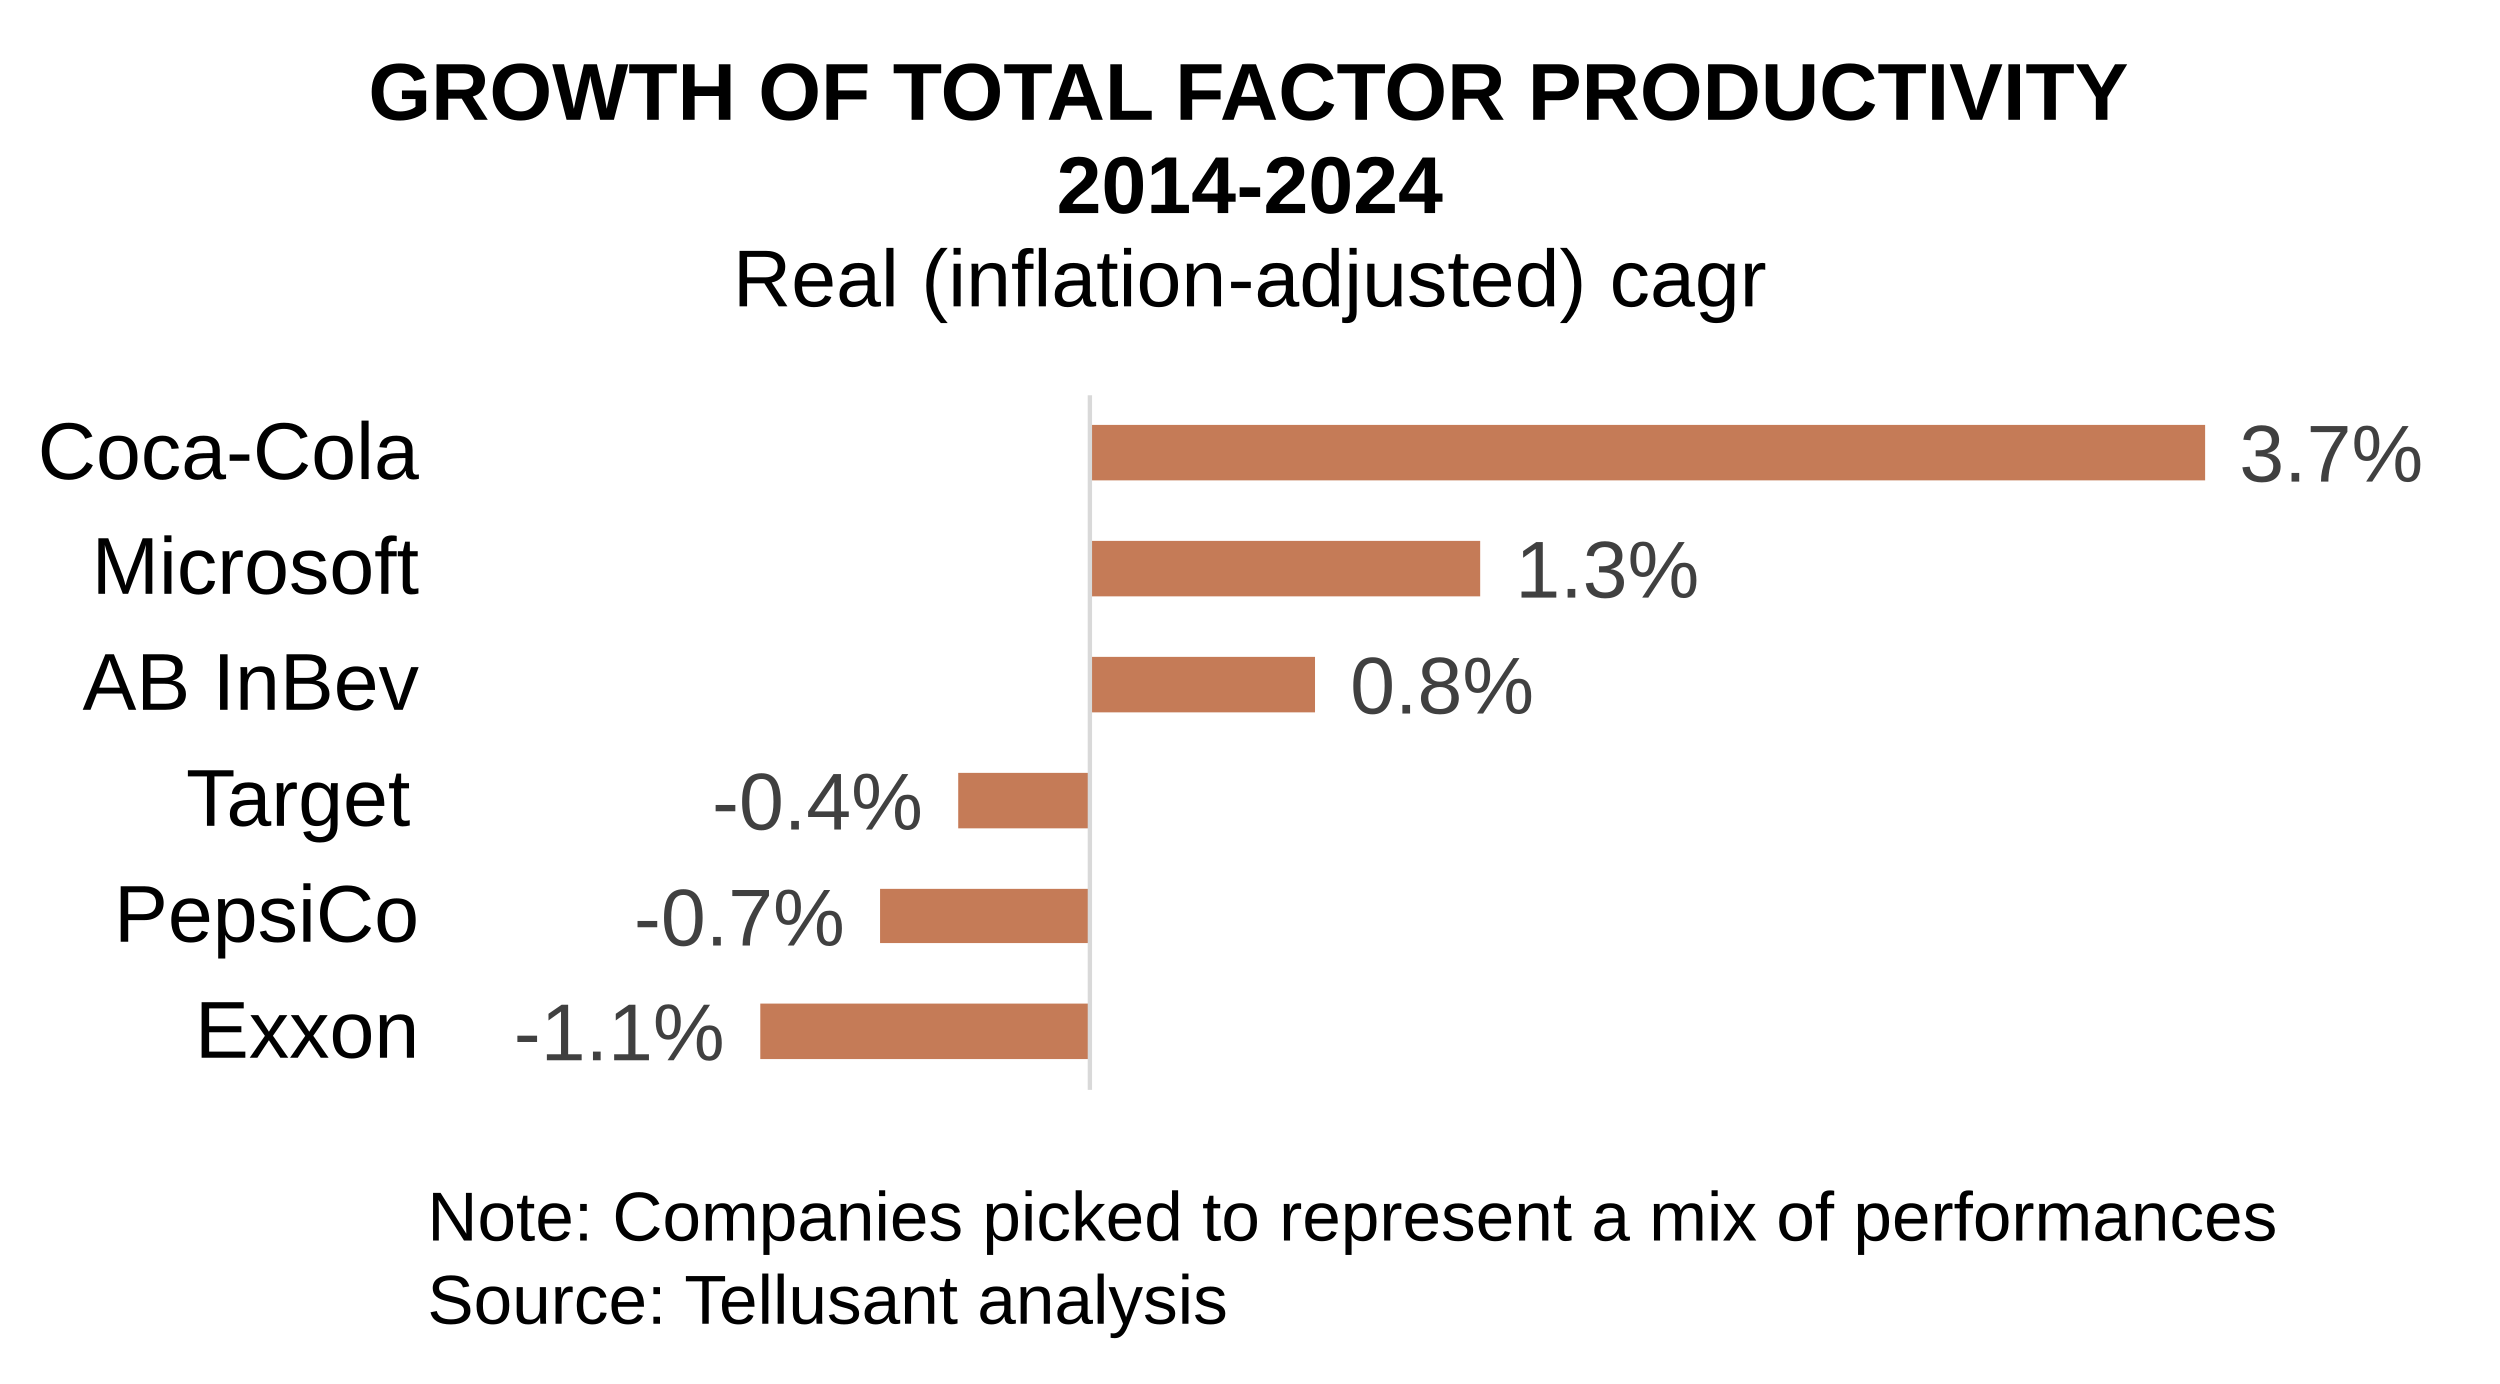
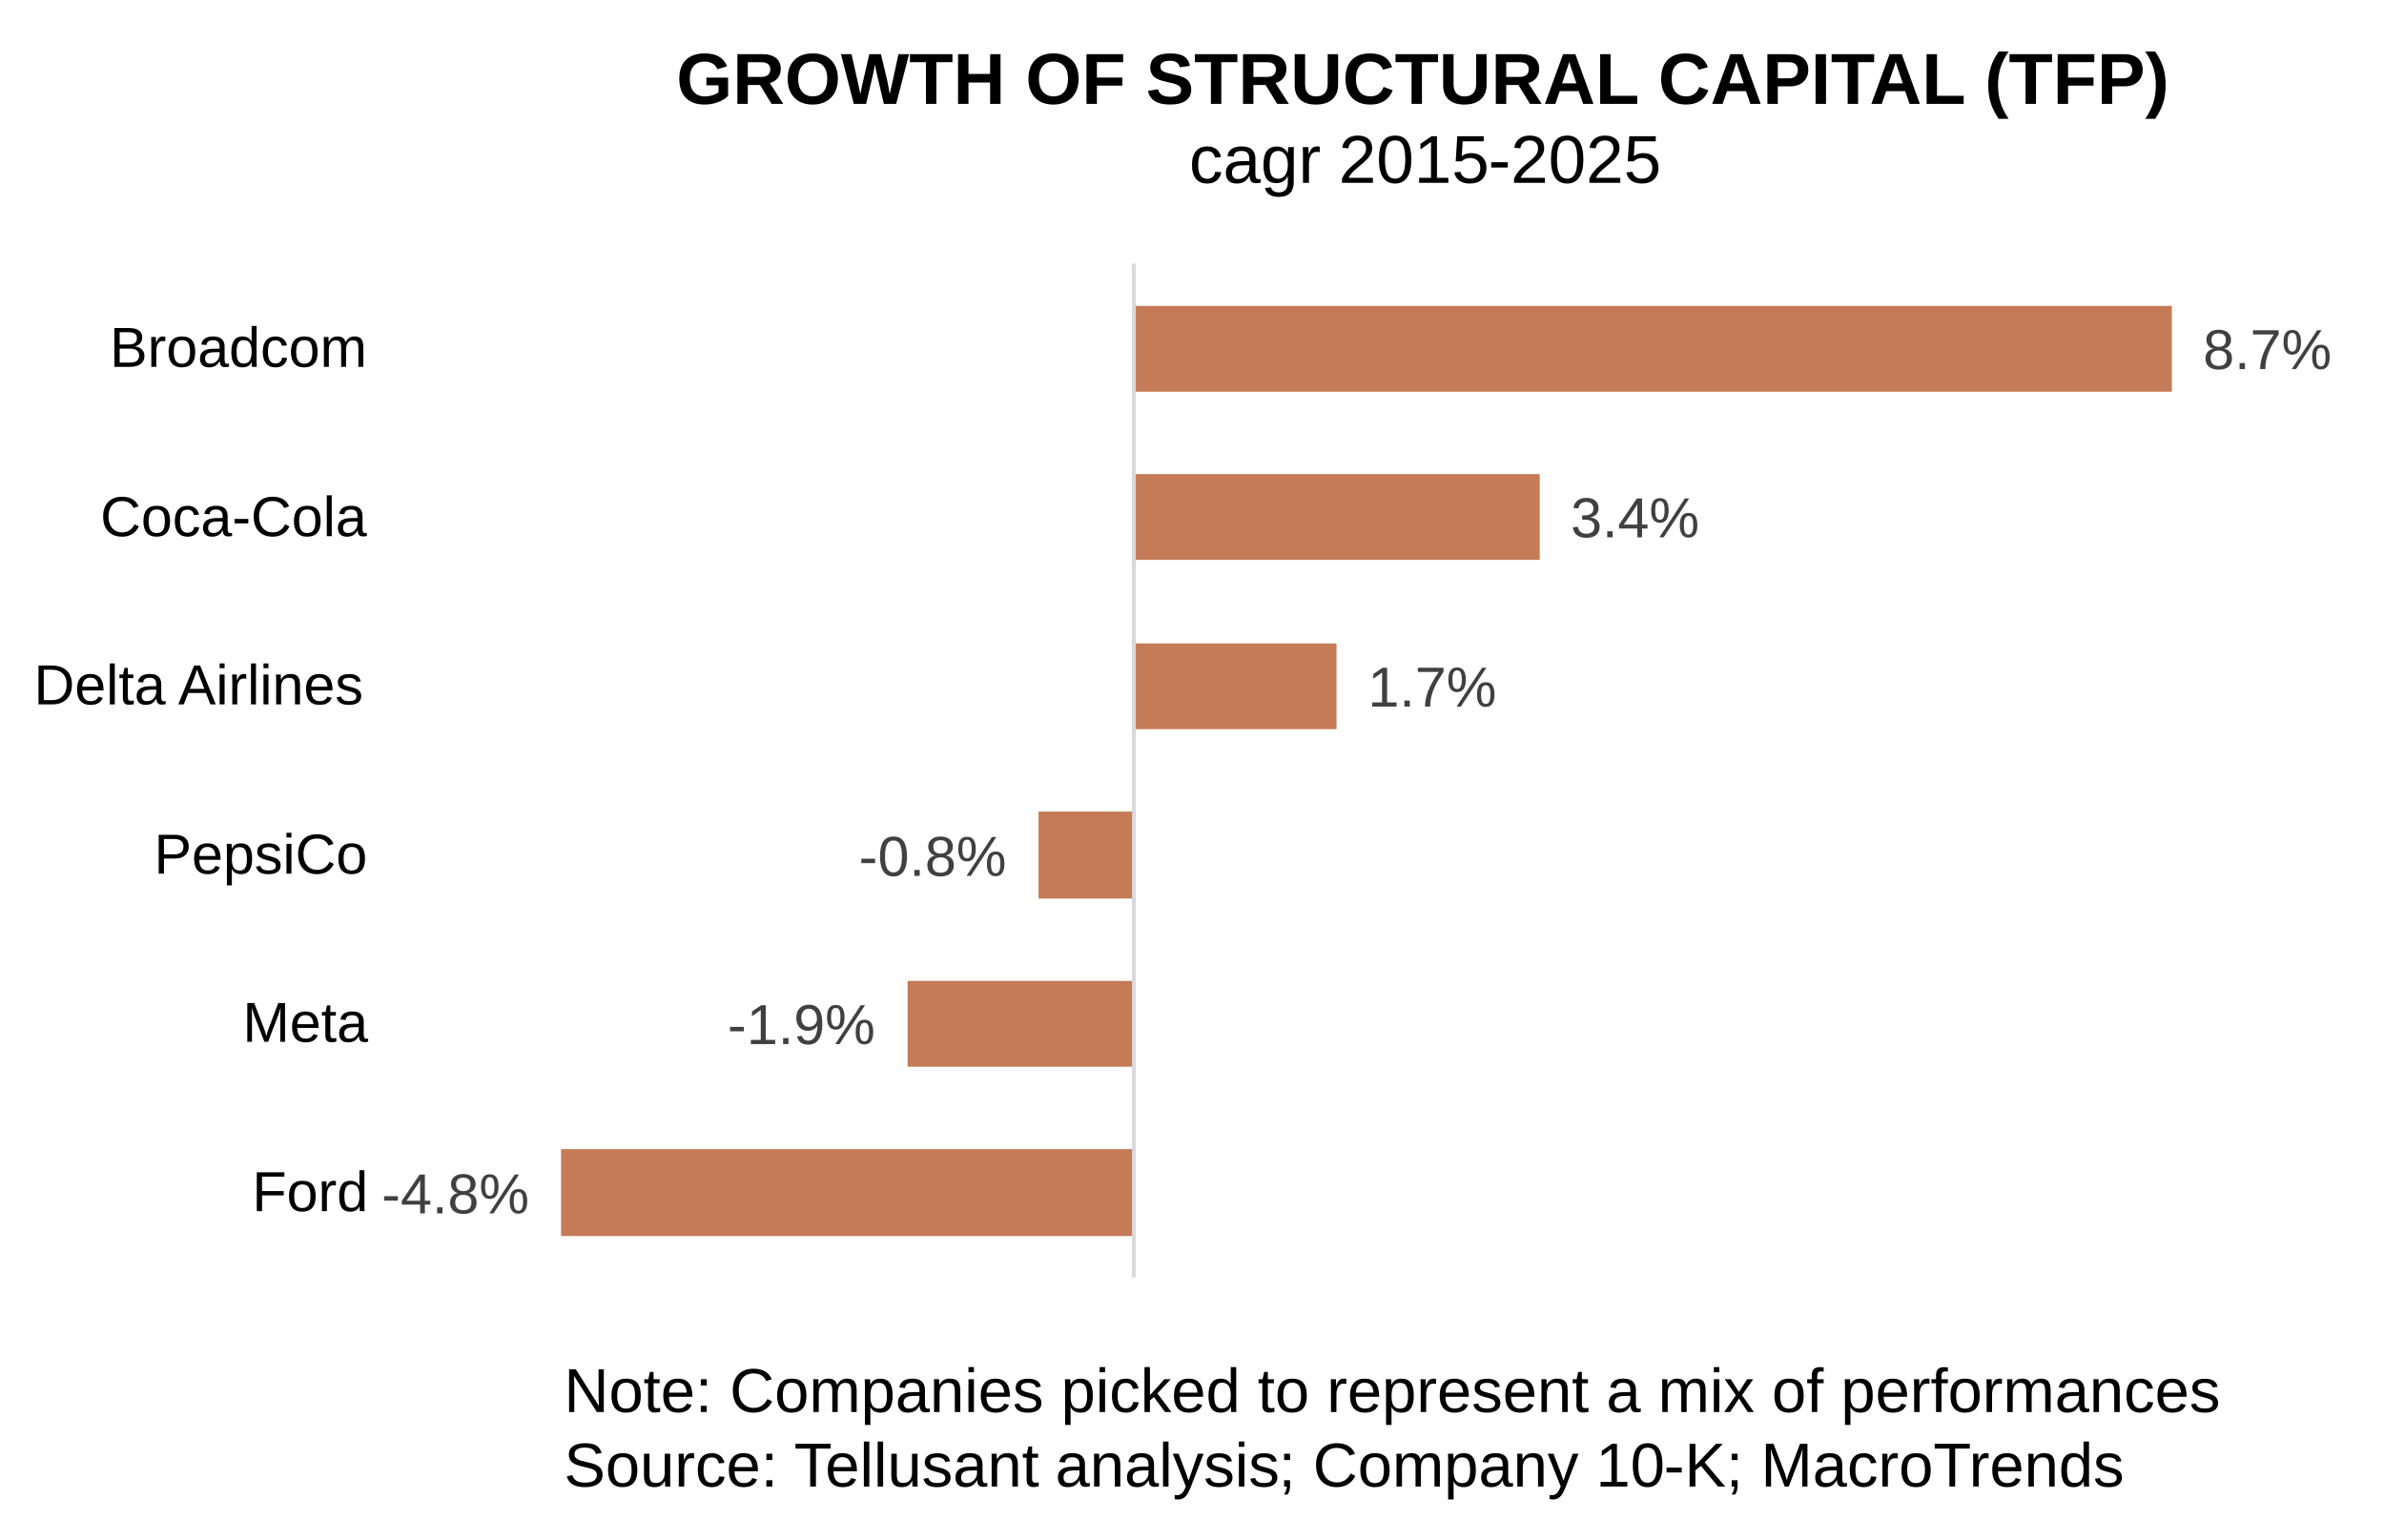
- <svg xmlns="http://www.w3.org/2000/svg" width="1983" height="1097" xml:space="preserve" overflow="hidden">
+ <svg xmlns="http://www.w3.org/2000/svg" width="2112" height="1364" xml:space="preserve" overflow="hidden">
  <defs>
    <clipPath id="clip0">
-       <rect x="1175" y="542" width="1983" height="1097" />
+       <rect x="88" y="158" width="2112" height="1364" />
    </clipPath>
  </defs>
-   <g clip-path="url(#clip0)" transform="translate(-1175 -542)">
-     <text font-family="Arial,Arial_MSFontService,sans-serif" font-weight="400" font-size="55" transform="matrix(1 0 0 1 1513.98 1526)">Note: Companies picked to represent a mix of performances</text>
-     <text font-family="Arial,Arial_MSFontService,sans-serif" font-weight="400" font-size="55" transform="matrix(1 0 0 1 1513.98 1592)">Source: Tellusant analysis</text>
+   <g clip-path="url(#clip0)" transform="translate(-88 -158)">
    <g>
-       <path d="M1778.06 1382.05 2040.07 1382.05 2040.07 1338.04 1778.06 1338.04ZM1873.06 1290.04 2040.07 1290.04 2040.07 1247.04 1873.06 1247.04ZM1935.06 1199.04 2040.07 1199.04 2040.07 1155.04 1935.06 1155.04ZM2218.07 1107.04 2040.07 1107.04 2040.07 1063.03 2218.07 1063.03ZM2349.08 1015.03 2040.07 1015.03 2040.07 971.032 2349.08 971.032ZM2924.1 923.03 2040.07 923.03 2040.07 879.029 2924.1 879.029Z" fill="#C57B57" />
+       <path d="M585.019 1253.04 1093.04 1253.04 1093.04 1176.04 585.019 1176.04ZM892.029 1103.04 1093.04 1103.04 1093.04 1027.03 892.029 1027.03ZM1008.03 954.031 1093.04 954.031 1093.04 877.029 1008.03 877.029ZM1272.04 804.026 1093.04 804.026 1093.04 728.024 1272.04 728.024ZM1452.05 654.021 1093.04 654.021 1093.04 578.019 1452.05 578.019ZM2012.07 505.017 1093.04 505.017 1093.04 429.014 2012.07 429.014Z" fill="#C57B57" />
    </g>
    <g>
-       <path d="M0 0 0 551" stroke="#D9D9D9" stroke-width="3.438" stroke-linejoin="round" stroke-miterlimit="10" fill="none" fill-rule="evenodd" transform="matrix(1 0 0 -1 2039.5 1406.5)" />
+       <path d="M0 0 0 898" stroke="#D9D9D9" stroke-width="3.438" stroke-linejoin="round" stroke-miterlimit="10" fill="none" fill-rule="evenodd" transform="matrix(1 0 0 -1 1092.5 1289.5)" />
    </g>
    <g>
-       <text fill="#404040" font-family="Arial,Arial_MSFontService,sans-serif" font-weight="400" font-size="64" transform="matrix(1 0 0 1 1582.54 1383)">-</text>
+       <text fill="#404040" font-family="Arial,Arial_MSFontService,sans-serif" font-weight="400" font-size="50" transform="matrix(1 0 0 1 426.073 1233)">-</text>
    </g>
    <g>
-       <text fill="#404040" font-family="Arial,Arial_MSFontService,sans-serif" font-weight="400" font-size="64" transform="matrix(1 0 0 1 1603.9 1383)">1.1%</text>
+       <text fill="#404040" font-family="Arial,Arial_MSFontService,sans-serif" font-weight="400" font-size="50" transform="matrix(1 0 0 1 442.871 1233)">4.8%</text>
    </g>
    <g>
-       <text fill="#404040" font-family="Arial,Arial_MSFontService,sans-serif" font-weight="400" font-size="64" transform="matrix(1 0 0 1 1677.85 1292)">-</text>
+       <text fill="#404040" font-family="Arial,Arial_MSFontService,sans-serif" font-weight="400" font-size="50" transform="matrix(1 0 0 1 732.588 1083)">-</text>
    </g>
    <g>
-       <text fill="#404040" font-family="Arial,Arial_MSFontService,sans-serif" font-weight="400" font-size="64" transform="matrix(1 0 0 1 1699.21 1292)">0.7%</text>
+       <text fill="#404040" font-family="Arial,Arial_MSFontService,sans-serif" font-weight="400" font-size="50" transform="matrix(1 0 0 1 749.386 1083)">1.9%</text>
    </g>
    <g>
-       <text fill="#404040" font-family="Arial,Arial_MSFontService,sans-serif" font-weight="400" font-size="64" transform="matrix(1 0 0 1 1739.8 1200)">-</text>
+       <text fill="#404040" font-family="Arial,Arial_MSFontService,sans-serif" font-weight="400" font-size="50" transform="matrix(1 0 0 1 848.853 934)">-</text>
    </g>
    <g>
-       <text fill="#404040" font-family="Arial,Arial_MSFontService,sans-serif" font-weight="400" font-size="64" transform="matrix(1 0 0 1 1761.15 1200)">0.4%</text>
+       <text fill="#404040" font-family="Arial,Arial_MSFontService,sans-serif" font-weight="400" font-size="50" transform="matrix(1 0 0 1 865.651 934)">0.8%</text>
    </g>
    <g>
-       <text fill="#404040" font-family="Arial,Arial_MSFontService,sans-serif" font-weight="400" font-size="64" transform="matrix(1 0 0 1 2245.94 1108)">0.8%</text>
+       <text fill="#404040" font-family="Arial,Arial_MSFontService,sans-serif" font-weight="400" font-size="50" transform="matrix(1 0 0 1 1299.82 784)">1.7%</text>
    </g>
    <g>
-       <text fill="#404040" font-family="Arial,Arial_MSFontService,sans-serif" font-weight="400" font-size="64" transform="matrix(1 0 0 1 2376.99 1016)">1.3%</text>
+       <text fill="#404040" font-family="Arial,Arial_MSFontService,sans-serif" font-weight="400" font-size="50" transform="matrix(1 0 0 1 1479.5 634)">3.4%</text>
    </g>
    <g>
-       <text fill="#404040" font-family="Arial,Arial_MSFontService,sans-serif" font-weight="400" font-size="64" transform="matrix(1 0 0 1 2951.21 924)">3.7%</text>
+       <text fill="#404040" font-family="Arial,Arial_MSFontService,sans-serif" font-weight="400" font-size="50" transform="matrix(1 0 0 1 2039.68 485)">8.7%</text>
    </g>
    <g>
-       <text font-family="Arial,Arial_MSFontService,sans-serif" font-weight="400" font-size="64" transform="matrix(1 0 0 1 1329.67 1381)">Exxon</text>
+       <text font-family="Arial,Arial_MSFontService,sans-serif" font-weight="400" font-size="50" transform="matrix(1 0 0 1 311.385 1231)">Ford</text>
    </g>
    <g>
-       <text font-family="Arial,Arial_MSFontService,sans-serif" font-weight="400" font-size="64" transform="matrix(1 0 0 1 1265.48 1289)">PepsiCo</text>
+       <text font-family="Arial,Arial_MSFontService,sans-serif" font-weight="400" font-size="50" transform="matrix(1 0 0 1 302.974 1081)">Meta</text>
    </g>
    <g>
-       <text font-family="Arial,Arial_MSFontService,sans-serif" font-weight="400" font-size="64" transform="matrix(1 0 0 1 1322.59 1197)">Target</text>
+       <text font-family="Arial,Arial_MSFontService,sans-serif" font-weight="400" font-size="50" transform="matrix(1 0 0 1 224.484 932)">PepsiCo</text>
    </g>
    <g>
-       <text font-family="Arial,Arial_MSFontService,sans-serif" font-weight="400" font-size="64" transform="matrix(1 0 0 1 1240.48 1105)">AB InBev</text>
+       <text font-family="Arial,Arial_MSFontService,sans-serif" font-weight="400" font-size="50" transform="matrix(1 0 0 1 118.013 782)">Delta Airlines</text>
    </g>
    <g>
-       <text font-family="Arial,Arial_MSFontService,sans-serif" font-weight="400" font-size="64" transform="matrix(1 0 0 1 1247.77 1013)">Microsoft</text>
+       <text font-family="Arial,Arial_MSFontService,sans-serif" font-weight="400" font-size="50" transform="matrix(1 0 0 1 176.841 633)">Coca-Cola</text>
    </g>
    <g>
-       <text font-family="Arial,Arial_MSFontService,sans-serif" font-weight="400" font-size="64" transform="matrix(1 0 0 1 1204.91 922)">Coca-Cola</text>
+       <text font-family="Arial,Arial_MSFontService,sans-serif" font-weight="400" font-size="50" transform="matrix(1 0 0 1 185.251 483)">Broadcom</text>
    </g>
    <g>
-       <text font-family="Arial,Arial_MSFontService,sans-serif" font-weight="700" font-size="64" transform="matrix(1 0 0 1 1467.2 637)">GROWTH OF TOTAL FACTOR PRODUCTIVITY </text>
+       <text font-family="Arial,Arial_MSFontService,sans-serif" font-weight="700" font-size="64" transform="matrix(1 0 0 1 687.189 250)">GROWTH OF STRUCTURAL CAPITAL (TFP)</text>
    </g>
    <g>
-       <text font-family="Arial,Arial_MSFontService,sans-serif" font-weight="700" font-size="64" transform="matrix(1 0 0 1 2013.07 711)">2014</text>
+       <text font-family="Arial,Arial_MSFontService,sans-serif" font-weight="400" font-size="60" transform="matrix(1 0 0 1 1141.44 320)">cagr</text>
    </g>
    <g>
-       <text font-family="Arial,Arial_MSFontService,sans-serif" font-weight="700" font-size="64" transform="matrix(1 0 0 1 2155.8 711)">-</text>
+       <text font-family="Arial,Arial_MSFontService,sans-serif" font-weight="400" font-size="60" transform="matrix(1 0 0 1 1273.9 320)">2015</text>
    </g>
    <g>
-       <text font-family="Arial,Arial_MSFontService,sans-serif" font-weight="700" font-size="64" transform="matrix(1 0 0 1 2177.15 711)">2024</text>
+       <text font-family="Arial,Arial_MSFontService,sans-serif" font-weight="400" font-size="60" transform="matrix(1 0 0 1 1406.45 320)">-</text>
    </g>
    <g>
-       <text font-family="Arial,Arial_MSFontService,sans-serif" font-weight="400" font-size="64" transform="matrix(1 0 0 1 1756.36 785)">Real (inflation</text>
+       <text font-family="Arial,Arial_MSFontService,sans-serif" font-weight="400" font-size="60" transform="matrix(1 0 0 1 1426.3 320)">2025</text>
    </g>
-     <g>
-       <text font-family="Arial,Arial_MSFontService,sans-serif" font-weight="400" font-size="64" transform="matrix(1 0 0 1 2148.65 785)">-</text>
-     </g>
-     <g>
-       <text font-family="Arial,Arial_MSFontService,sans-serif" font-weight="400" font-size="64" transform="matrix(1 0 0 1 2170 785)">adjusted) </text>
-     </g>
-     <g>
-       <text font-family="Arial,Arial_MSFontService,sans-serif" font-weight="400" font-size="64" transform="matrix(1 0 0 1 2451.76 785)">cagr</text>
-     </g>
+     <text font-family="Arial,Arial_MSFontService,sans-serif" font-weight="400" font-size="55" transform="matrix(1 0 0 1 587.666 1409)">Note: Companies picked to represent a mix of performances</text>
+     <text font-family="Arial,Arial_MSFontService,sans-serif" font-weight="400" font-size="55" transform="matrix(1 0 0 1 587.666 1475)">Source: Tellusant </text>
+     <text font-family="Arial,Arial_MSFontService,sans-serif" font-weight="400" font-size="55" transform="matrix(1 0 0 1 1022.88 1475)">analysis</text>
+     <text font-family="Arial,Arial_MSFontService,sans-serif" font-weight="400" font-size="55" transform="matrix(1 0 0 1 1220.53 1475)">; Company 10</text>
+     <text font-family="Arial,Arial_MSFontService,sans-serif" font-weight="400" font-size="55" transform="matrix(1 0 0 1 1561.99 1475)">-</text>
+     <text font-family="Arial,Arial_MSFontService,sans-serif" font-weight="400" font-size="55" transform="matrix(1 0 0 1 1580.32 1475)">K; </text>
+     <text font-family="Arial,Arial_MSFontService,sans-serif" font-weight="400" font-size="55" transform="matrix(1 0 0 1 1647.93 1475)">MacroTrends</text>
  </g>
</svg>
